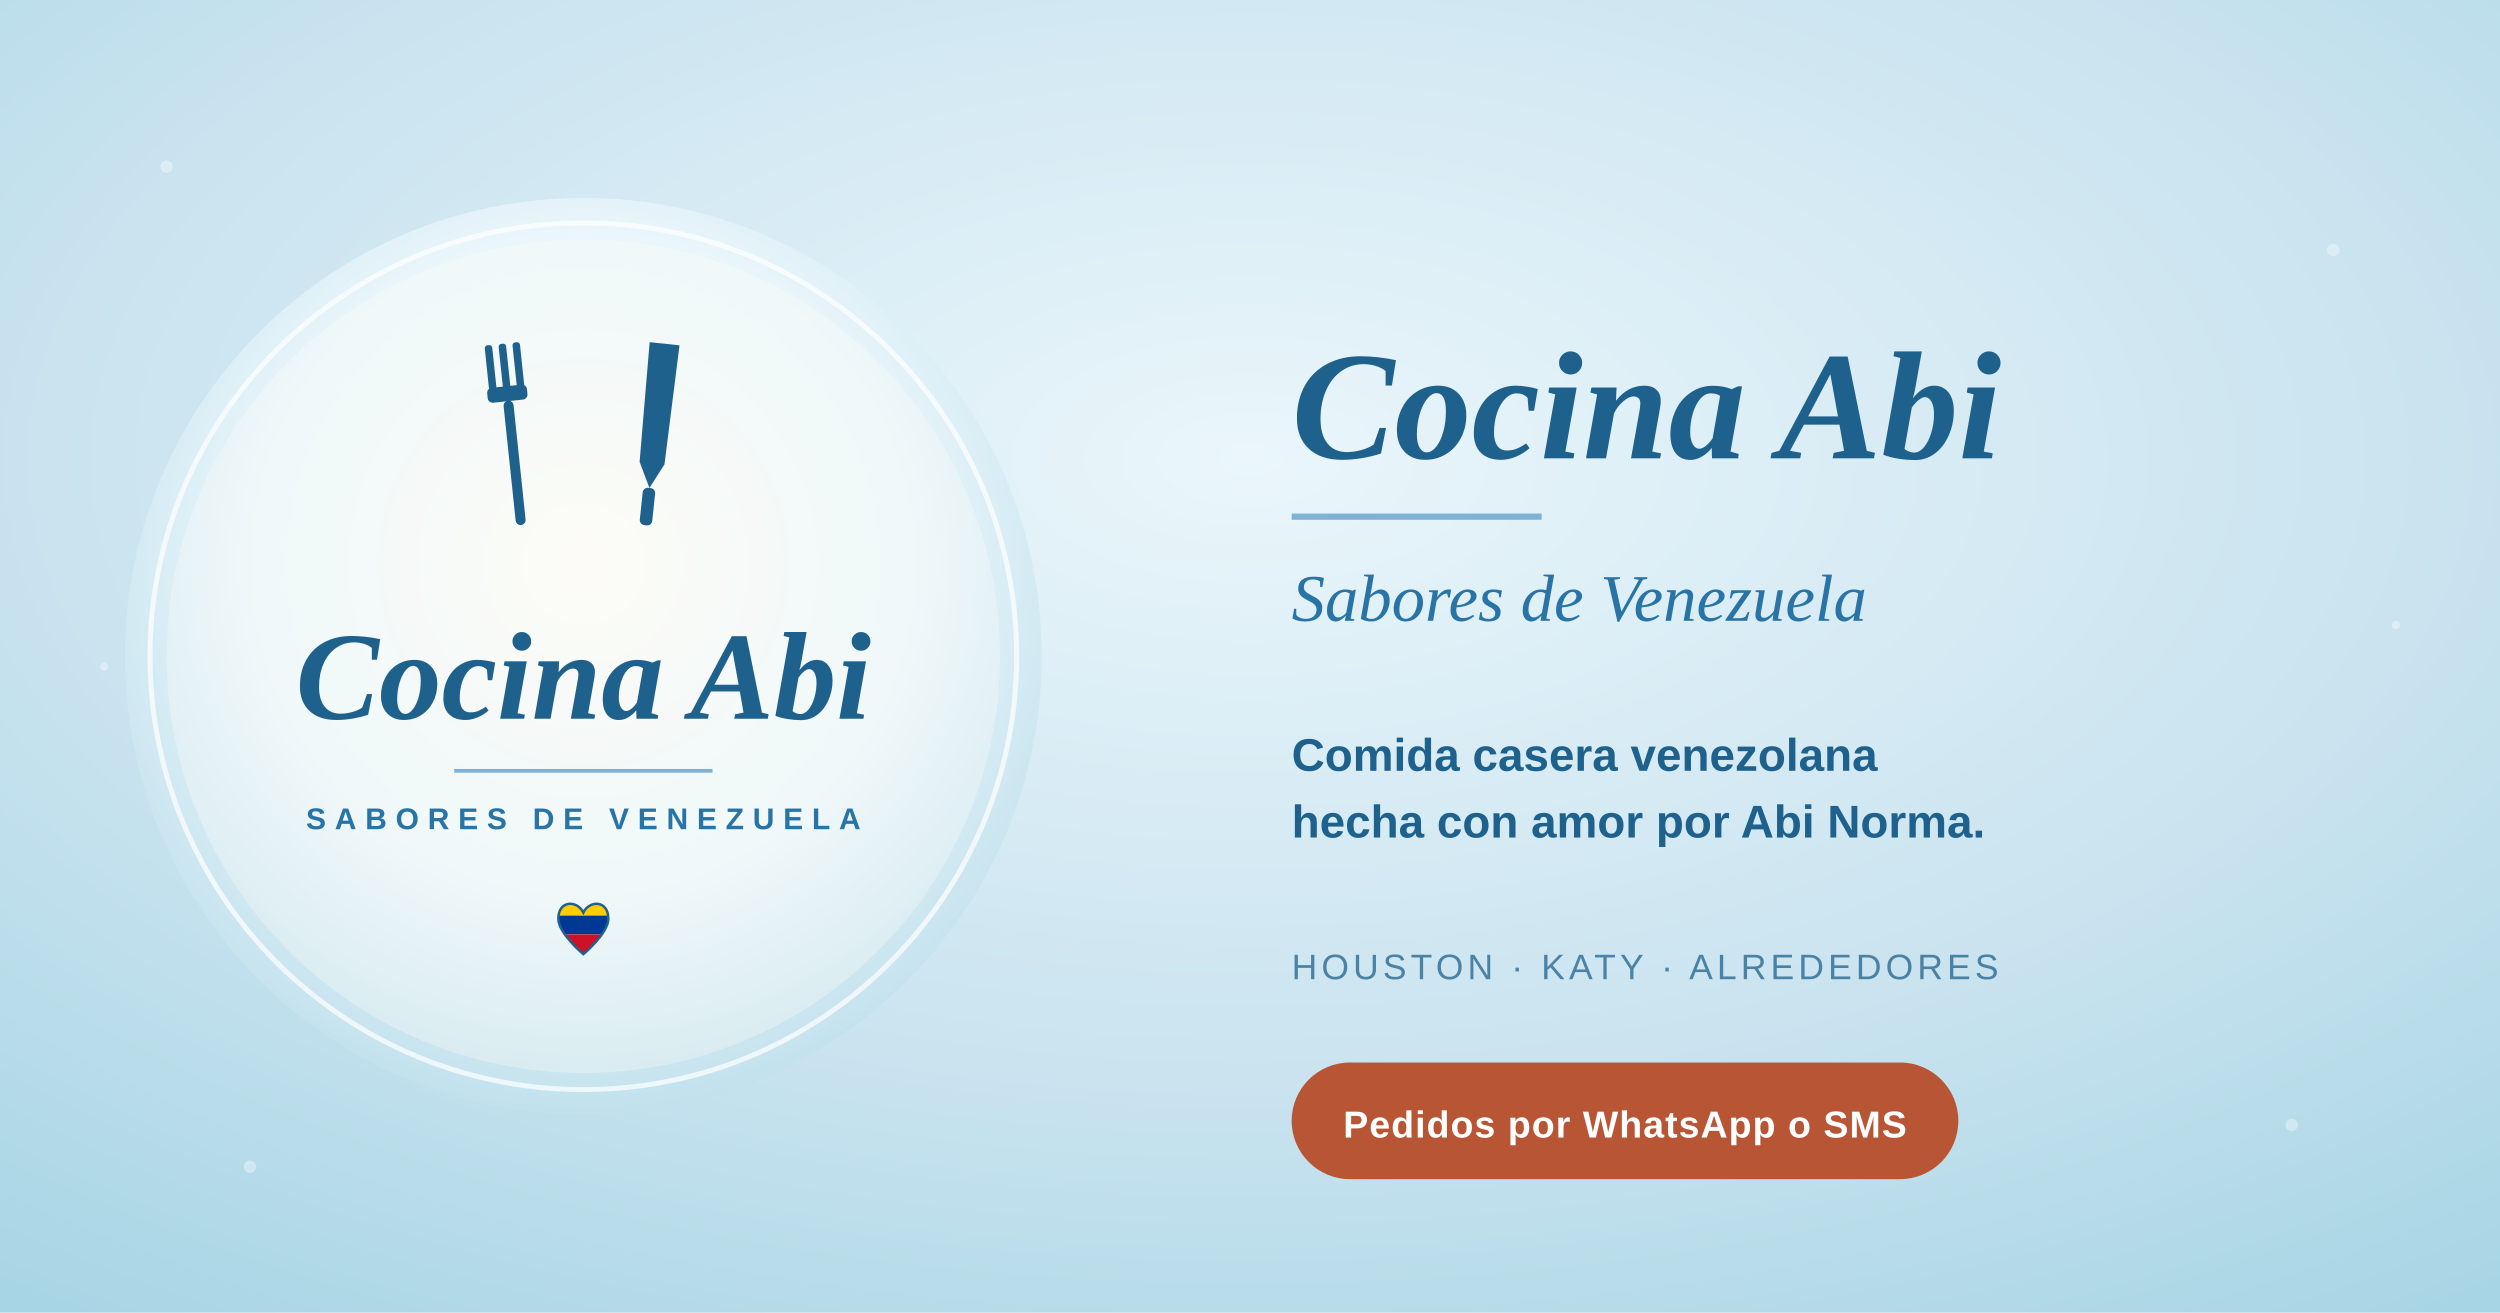
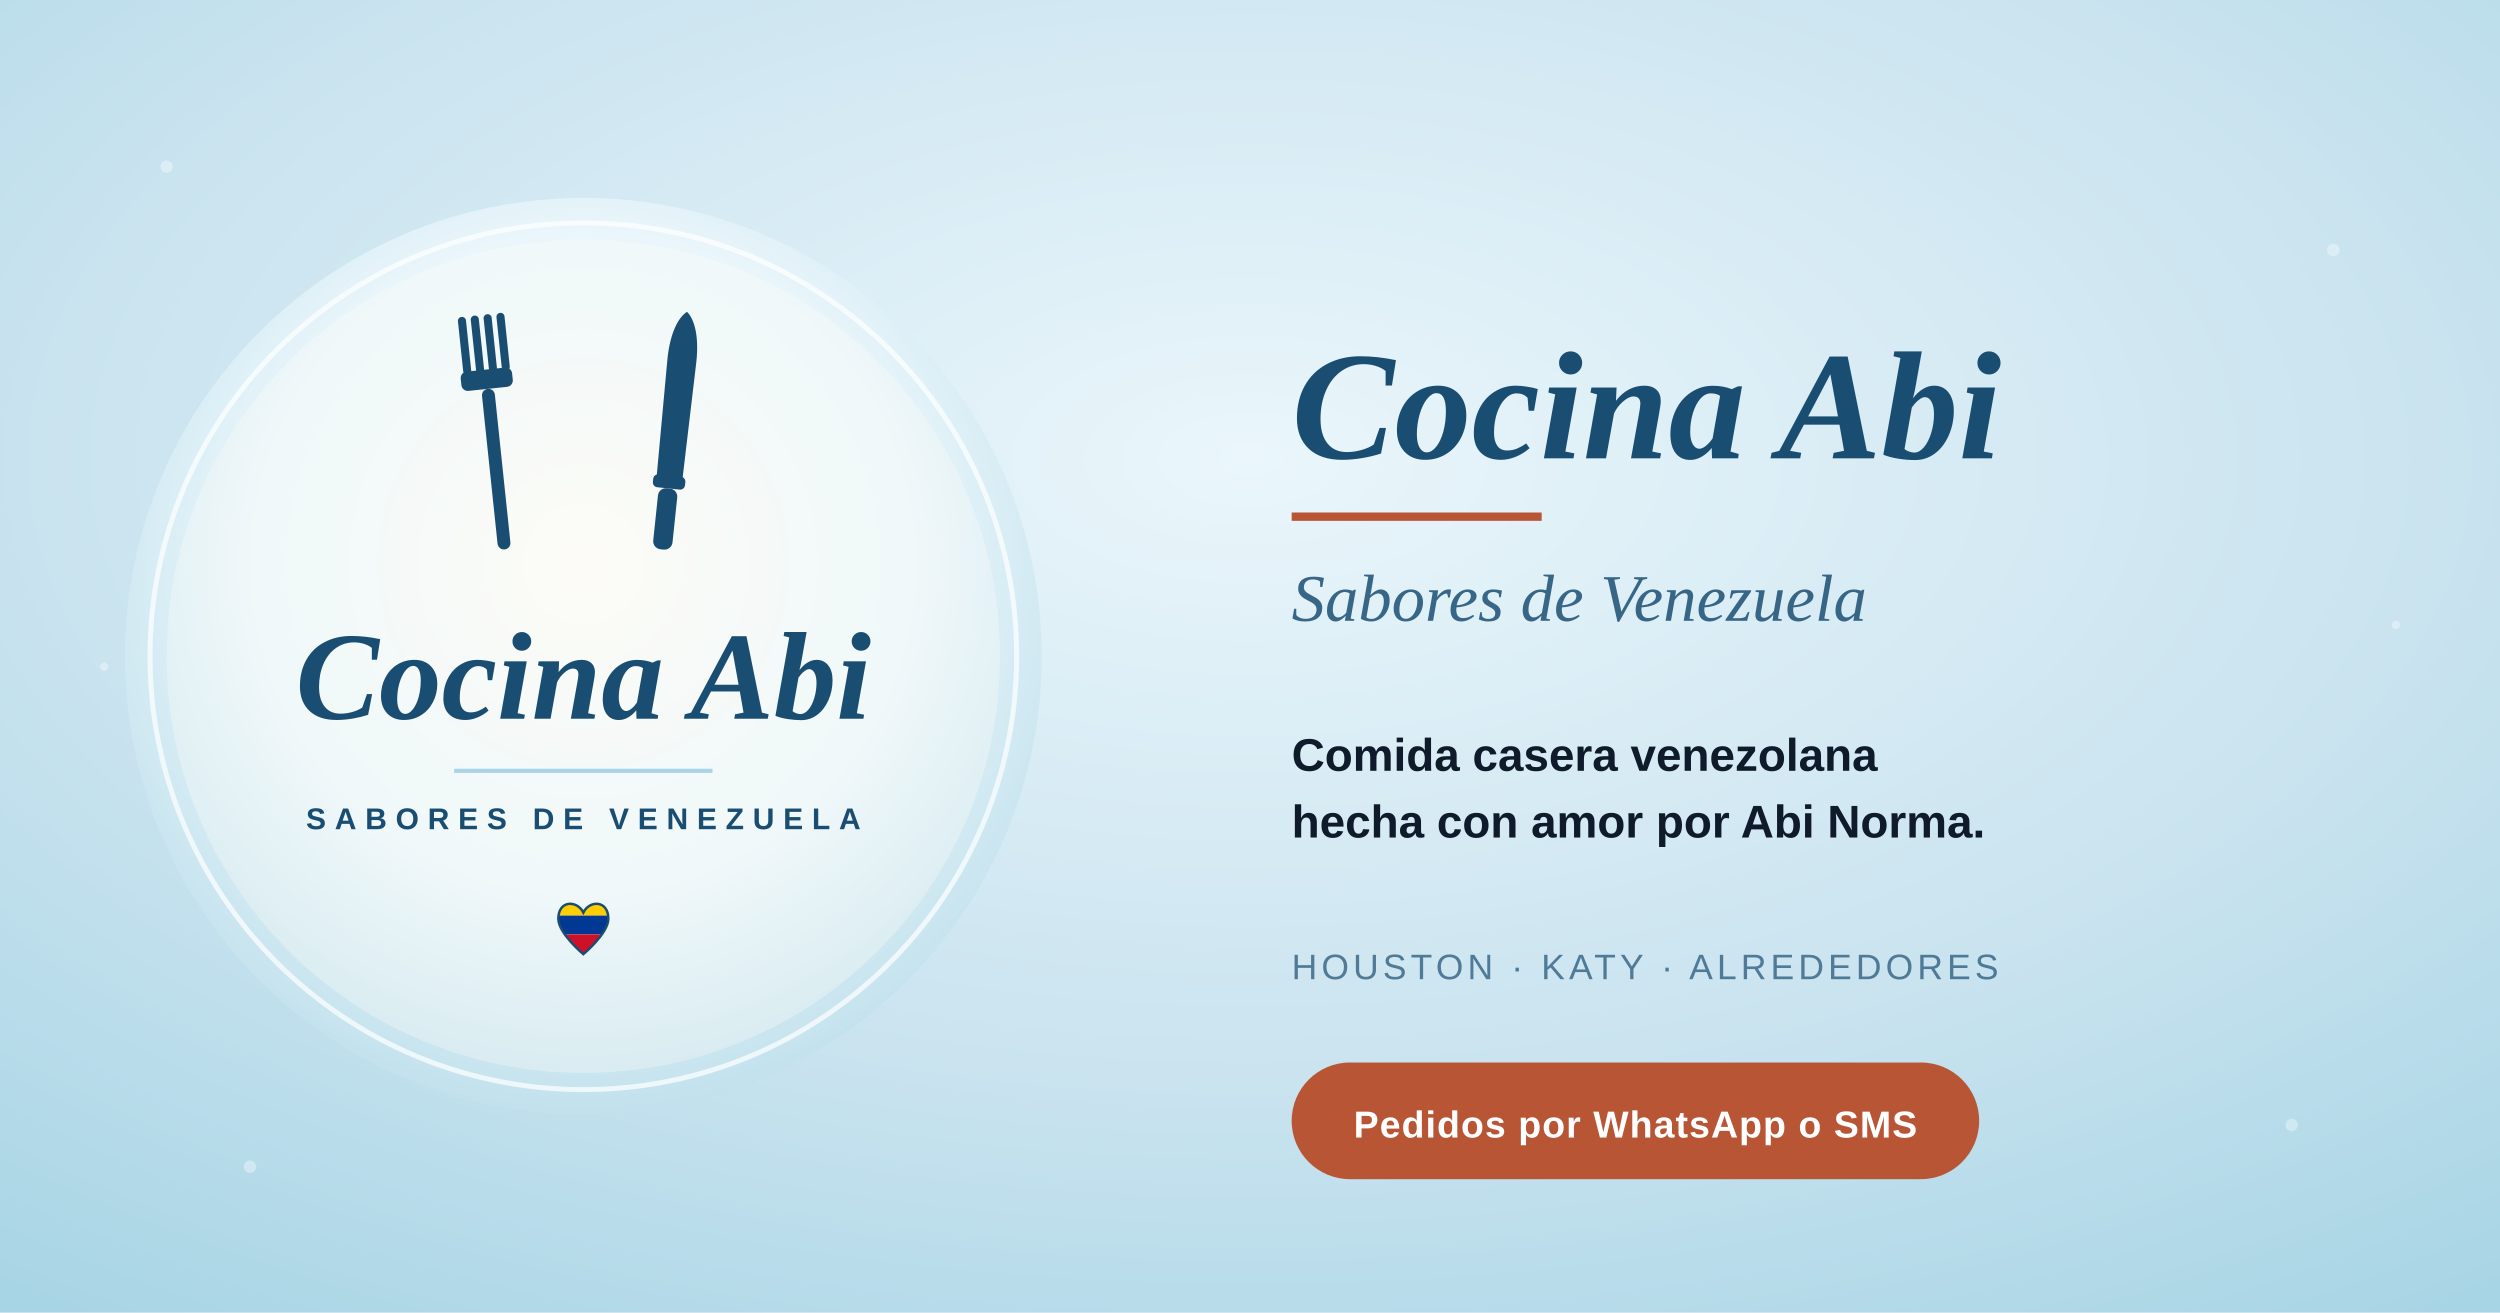
<svg xmlns="http://www.w3.org/2000/svg" viewBox="0 0 1200 630">
  <defs>
    <radialGradient id="bg" cx="50%" cy="35%" r="80%">
      <stop offset="0%" stop-color="#EAF6FB" />
      <stop offset="60%" stop-color="#C9E3EF" />
      <stop offset="100%" stop-color="#A8D5E5" />
    </radialGradient>
    <radialGradient id="discBg" cx="50%" cy="40%" r="65%">
      <stop offset="0%" stop-color="#FDFBF7" />
      <stop offset="55%" stop-color="#EAF6FB" />
      <stop offset="100%" stop-color="#B8DCEA" />
    </radialGradient>
    <clipPath id="heartClip2">
      <path d="M0,-7 C-3,-13 -12,-13 -12,-4 C-12,3 0,13 0,13 C0,13 12,3 12,-4 C12,-13 3,-13 0,-7 Z" />
    </clipPath>
  </defs>
  <rect width="1200" height="630" fill="url(#bg)" />
  <g fill="#FFFFFF" opacity="0.35">
    <circle cx="80" cy="80" r="3" />
    <circle cx="1120" cy="120" r="3" />
    <circle cx="120" cy="560" r="3" />
    <circle cx="1100" cy="540" r="3" />
    <circle cx="50" cy="320" r="2" />
    <circle cx="1150" cy="300" r="2" />
  </g>
  <g transform="translate(280, 315)">
    <circle r="220" fill="url(#discBg)" />
    <circle r="200" fill="#FDFBF7" opacity="0.32" />
    <circle r="208" fill="none" stroke="#FFFFFF" stroke-width="2.4" opacity="0.7" />
-     <g transform="translate(-39, -150) rotate(-6)" fill="#1F618D">
-       <rect x="-8.5" y="0" width="3.6" height="22" rx="1.4" />
-       <rect x="-1.8" y="0" width="3.6" height="22" rx="1.4" />
-       <rect x="4.9" y="0" width="3.6" height="22" rx="1.4" />
-       <rect x="-9.6" y="20.5" width="19.2" height="7.2" rx="2.4" />
-       <rect x="-2.4" y="27.5" width="4.8" height="60" rx="2.4" />
+     <g transform="translate(0,-108) scale(1.55) translate(-200,-122)">
+       <g transform="translate(168, 86) rotate(-6)" fill="#1A4D72">
+         <rect x="-7" y="0" width="2.5" height="18" rx="1.2" />
+         <rect x="-3" y="0" width="2.5" height="18" rx="1.2" />
+         <rect x="1" y="0" width="2.5" height="18" rx="1.2" />
+         <rect x="5" y="0" width="2.5" height="18" rx="1.2" />
+         <rect x="-8" y="17" width="16" height="6" rx="2" />
+         <rect x="-2" y="23" width="4" height="50" rx="2" />
+       </g>
+       <g transform="translate(232, 86) rotate(6)" fill="#1A4D72">
+         <path d="M0,-1 C2.5,1 4.5,6 4.5,14 L4,52 L-4,52 L-4.5,14 C-4.5,6 -2.5,1 0,-1 Z" />
+         <rect x="-5" y="50" width="10" height="4" rx="1.5" />
+         <rect x="-3" y="54" width="6" height="19" rx="2.5" />
+       </g>
    </g>
-     <g transform="translate(39, -150) rotate(6)" fill="#1F618D">
-       <path d="M-7.2,0 L7.2,0 L6,57.6 L0,69.6 L-6,57.6 Z" />
-       <rect x="-3" y="69.6" width="6" height="18" rx="2.4" />
-     </g>
-     <text x="0" y="30" font-family="Georgia, 'Times New Roman', serif" font-size="60" font-weight="bold" font-style="italic" text-anchor="middle" fill="#1F618D">
+     <text x="0" y="30" font-family="Georgia, 'Times New Roman', serif" font-size="60" font-weight="bold" font-style="italic" text-anchor="middle" fill="#1A4D72">
      Cocina Abi
    </text>
-     <line x1="-62" y1="55" x2="62" y2="55" stroke="#7FB3D5" stroke-width="1.8" />
-     <text x="0" y="83" font-family="'Helvetica Neue', Arial, sans-serif" font-size="14.4" font-weight="600" letter-spacing="4.2" text-anchor="middle" fill="#2874A6">
+     <line x1="-62" y1="55" x2="62" y2="55" stroke="#A8D5E5" stroke-width="2" />
+     <text x="0" y="83" font-family="'Helvetica Neue', Arial, sans-serif" font-size="14.4" font-weight="600" letter-spacing="4.2" text-anchor="middle" fill="#1A4D72">
      SABORES DE VENEZUELA
    </text>
    <g transform="translate(0, 130)">
      <g clip-path="url(#heartClip2)">
        <rect x="-15" y="-15" width="30" height="9.5" fill="#FFCD00" />
        <rect x="-15" y="-5.5" width="30" height="9" fill="#003893" />
        <rect x="-15" y="3.5" width="30" height="11" fill="#CE1126" />
      </g>
-       <path d="M0,-7 C-3,-13 -12,-13 -12,-4 C-12,3 0,13 0,13 C0,13 12,3 12,-4 C12,-13 3,-13 0,-7 Z" fill="none" stroke="#1F618D" stroke-width="1.2" />
+       <path d="M0,-7 C-3,-13 -12,-13 -12,-4 C-12,3 0,13 0,13 C0,13 12,3 12,-4 C12,-13 3,-13 0,-7 Z" fill="none" stroke="#1A4D72" stroke-width="1.2" />
    </g>
  </g>
  <g transform="translate(620, 0)">
-     <text x="0" y="220" font-family="Georgia, 'Times New Roman', serif" font-size="74" font-weight="bold" font-style="italic" fill="#1F618D">
+     <text x="0" y="220" font-family="Georgia, 'Times New Roman', serif" font-size="74" font-weight="bold" font-style="italic" fill="#1A4D72">
      Cocina Abi
    </text>
-     <line x1="0" y1="248" x2="120" y2="248" stroke="#7FB3D5" stroke-width="3" />
-     <text x="0" y="298" font-family="Georgia, 'Times New Roman', serif" font-size="32" font-style="italic" fill="#2874A6">
+     <line x1="0" y1="248" x2="120" y2="248" stroke="#B85535" stroke-width="4" />
+     <text x="0" y="298" font-family="Georgia, 'Times New Roman', serif" font-size="32" font-style="italic" fill="#1A4D72" opacity="0.85">
      Sabores de Venezuela
    </text>
-     <text x="0" y="370" font-family="'Helvetica Neue', Arial, sans-serif" font-size="22" fill="#1F618D" font-weight="600">
+     <text x="0" y="370" font-family="'Helvetica Neue', Arial, sans-serif" font-size="22" fill="#0F1B2A" font-weight="600">
      Comida casera venezolana
    </text>
-     <text x="0" y="402" font-family="'Helvetica Neue', Arial, sans-serif" font-size="22" fill="#1F618D" font-weight="600">
+     <text x="0" y="402" font-family="'Helvetica Neue', Arial, sans-serif" font-size="22" fill="#0F1B2A" font-weight="600">
      hecha con amor por Abi Norma.
    </text>
-     <text x="0" y="470" font-family="'Helvetica Neue', Arial, sans-serif" font-size="17" fill="#1F618D" opacity="0.75" letter-spacing="2">
+     <text x="0" y="470" font-family="'Helvetica Neue', Arial, sans-serif" font-size="17" fill="#1A4D72" opacity="0.7" letter-spacing="2">
      HOUSTON · KATY · ALREDEDORES
    </text>
    <g transform="translate(0, 510)">
-       <rect x="0" y="0" width="320" height="56" rx="28" fill="#B85535" />
-       <text x="160" y="36" font-family="'Helvetica Neue', Arial, sans-serif" font-size="18" font-weight="800" text-anchor="middle" fill="#FFFFFF" letter-spacing="0.5">
+       <rect x="0" y="0" width="330" height="56" rx="28" fill="#B85535" />
+       <text x="165" y="36" font-family="'Helvetica Neue', Arial, sans-serif" font-size="18" font-weight="800" text-anchor="middle" fill="#FFFFFF" letter-spacing="0.5">
        Pedidos por WhatsApp o SMS
      </text>
    </g>
  </g>
</svg>
